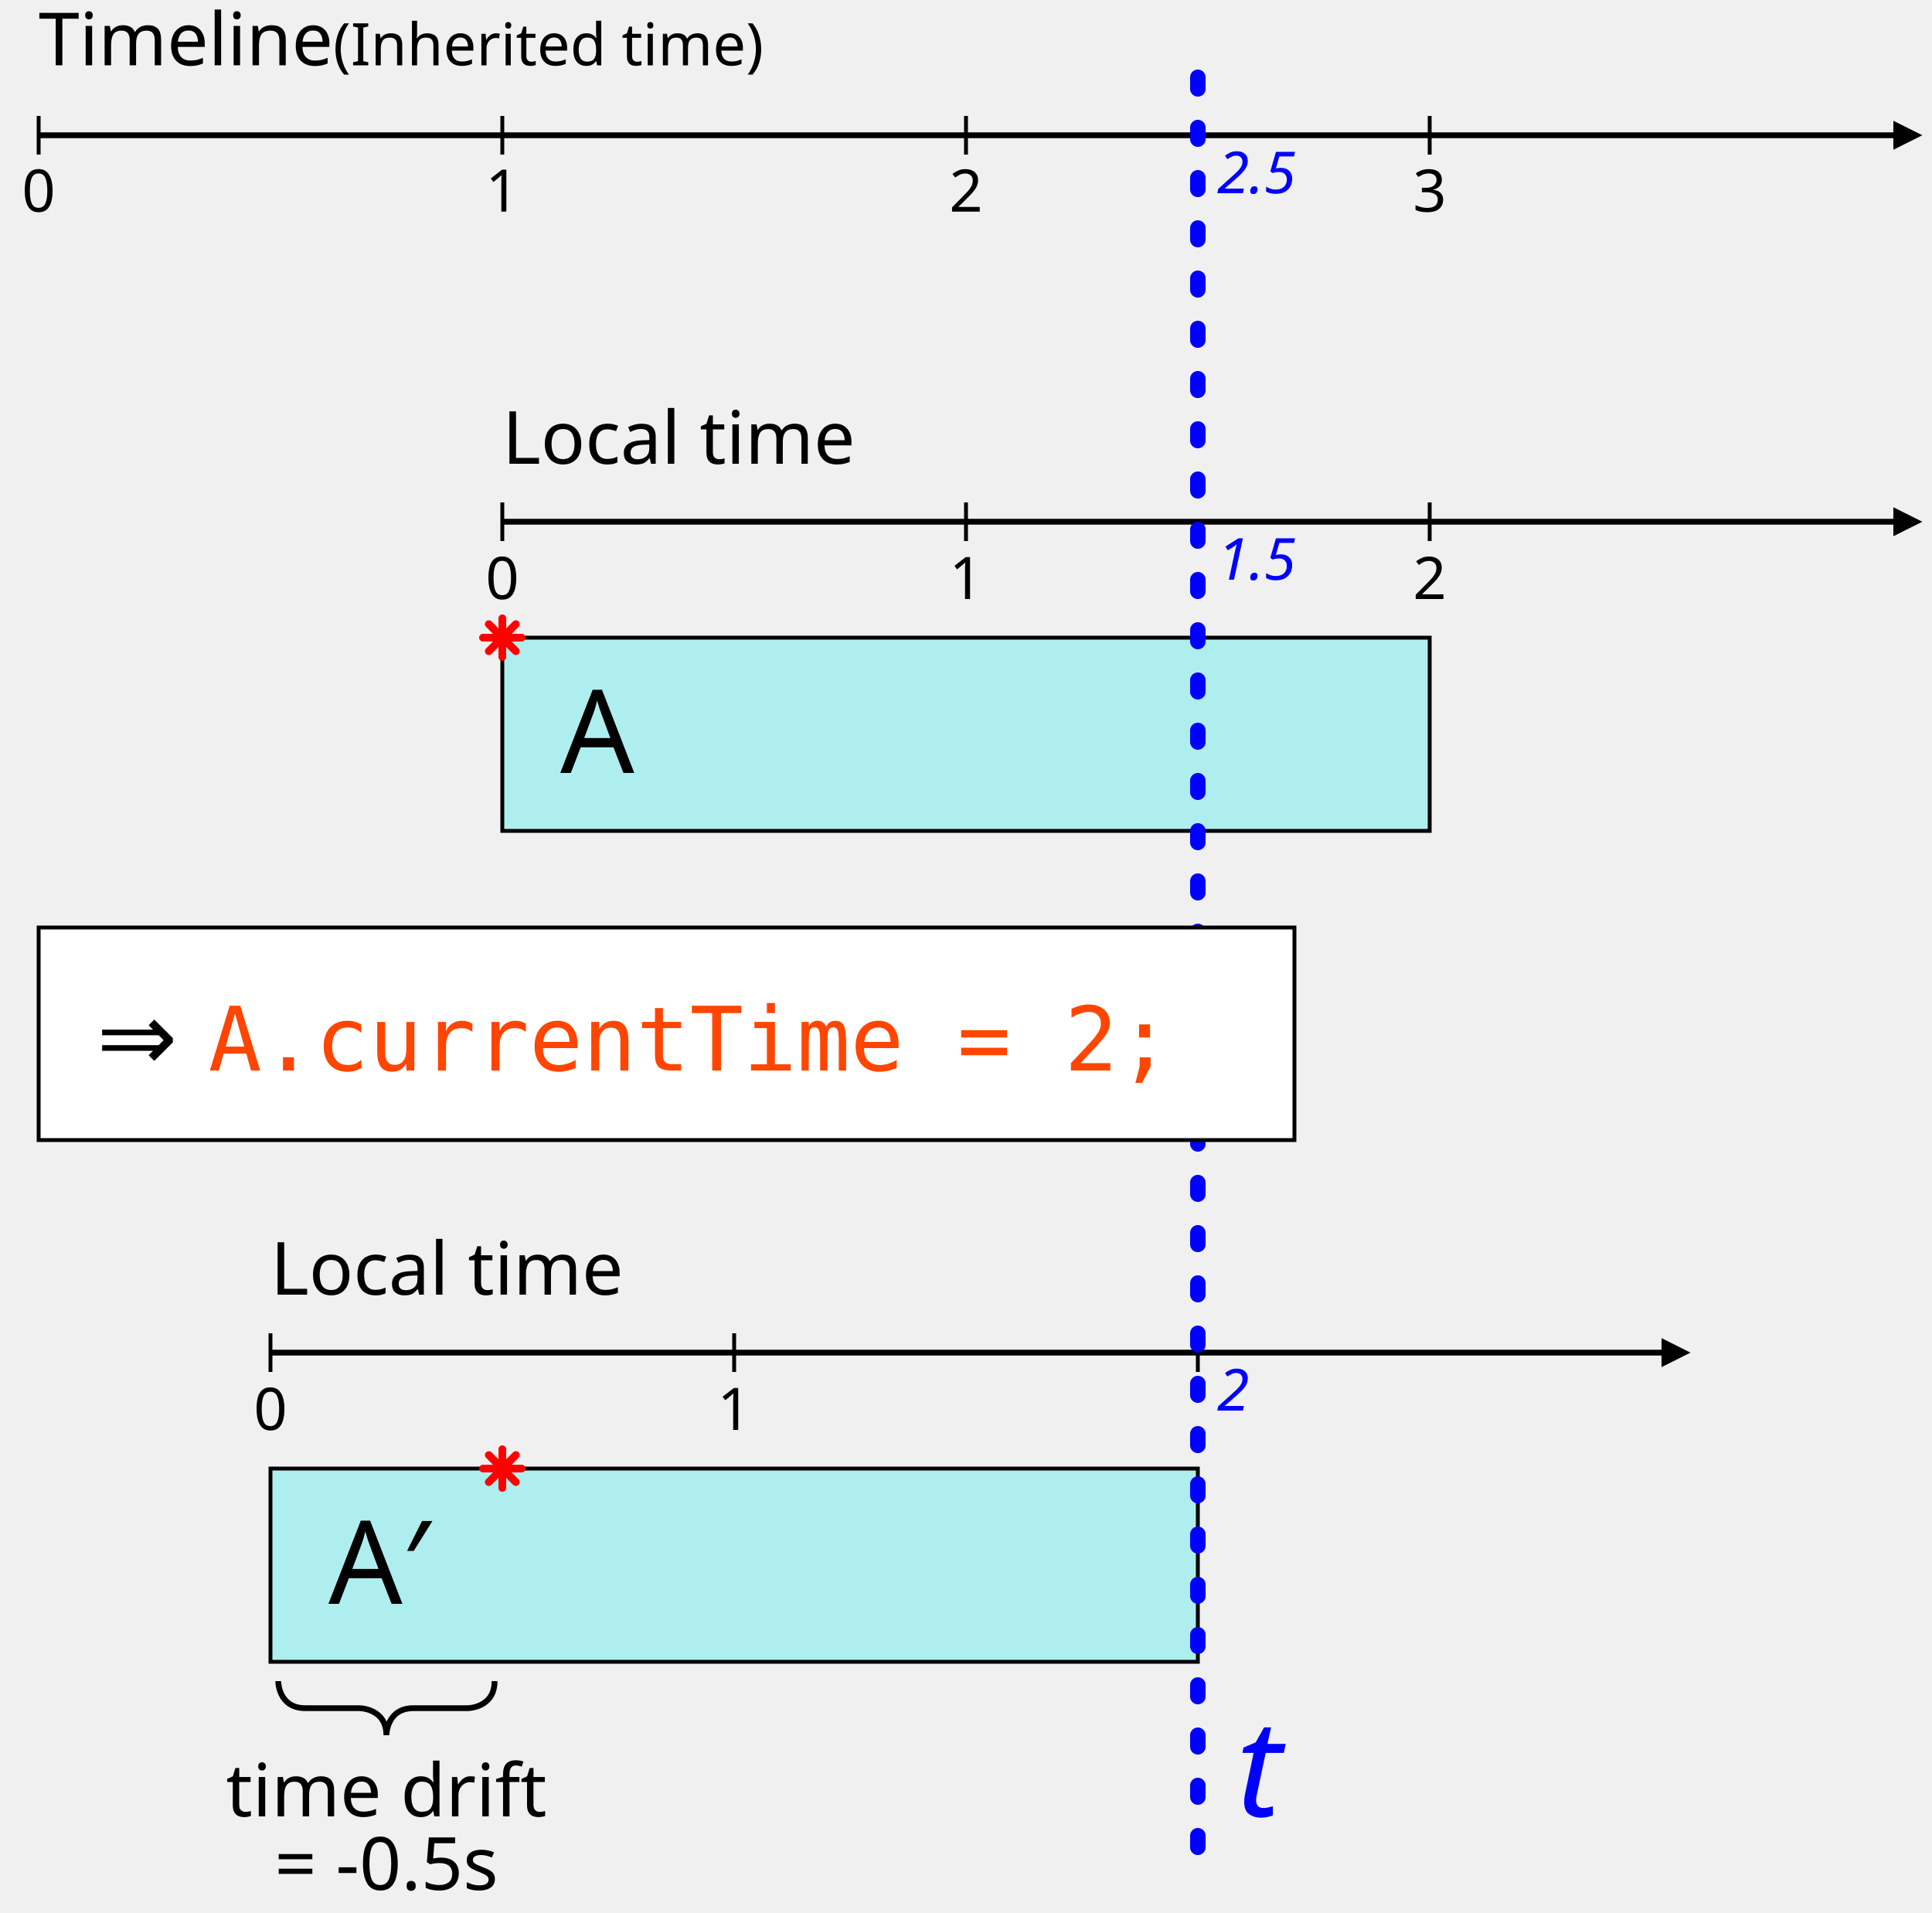
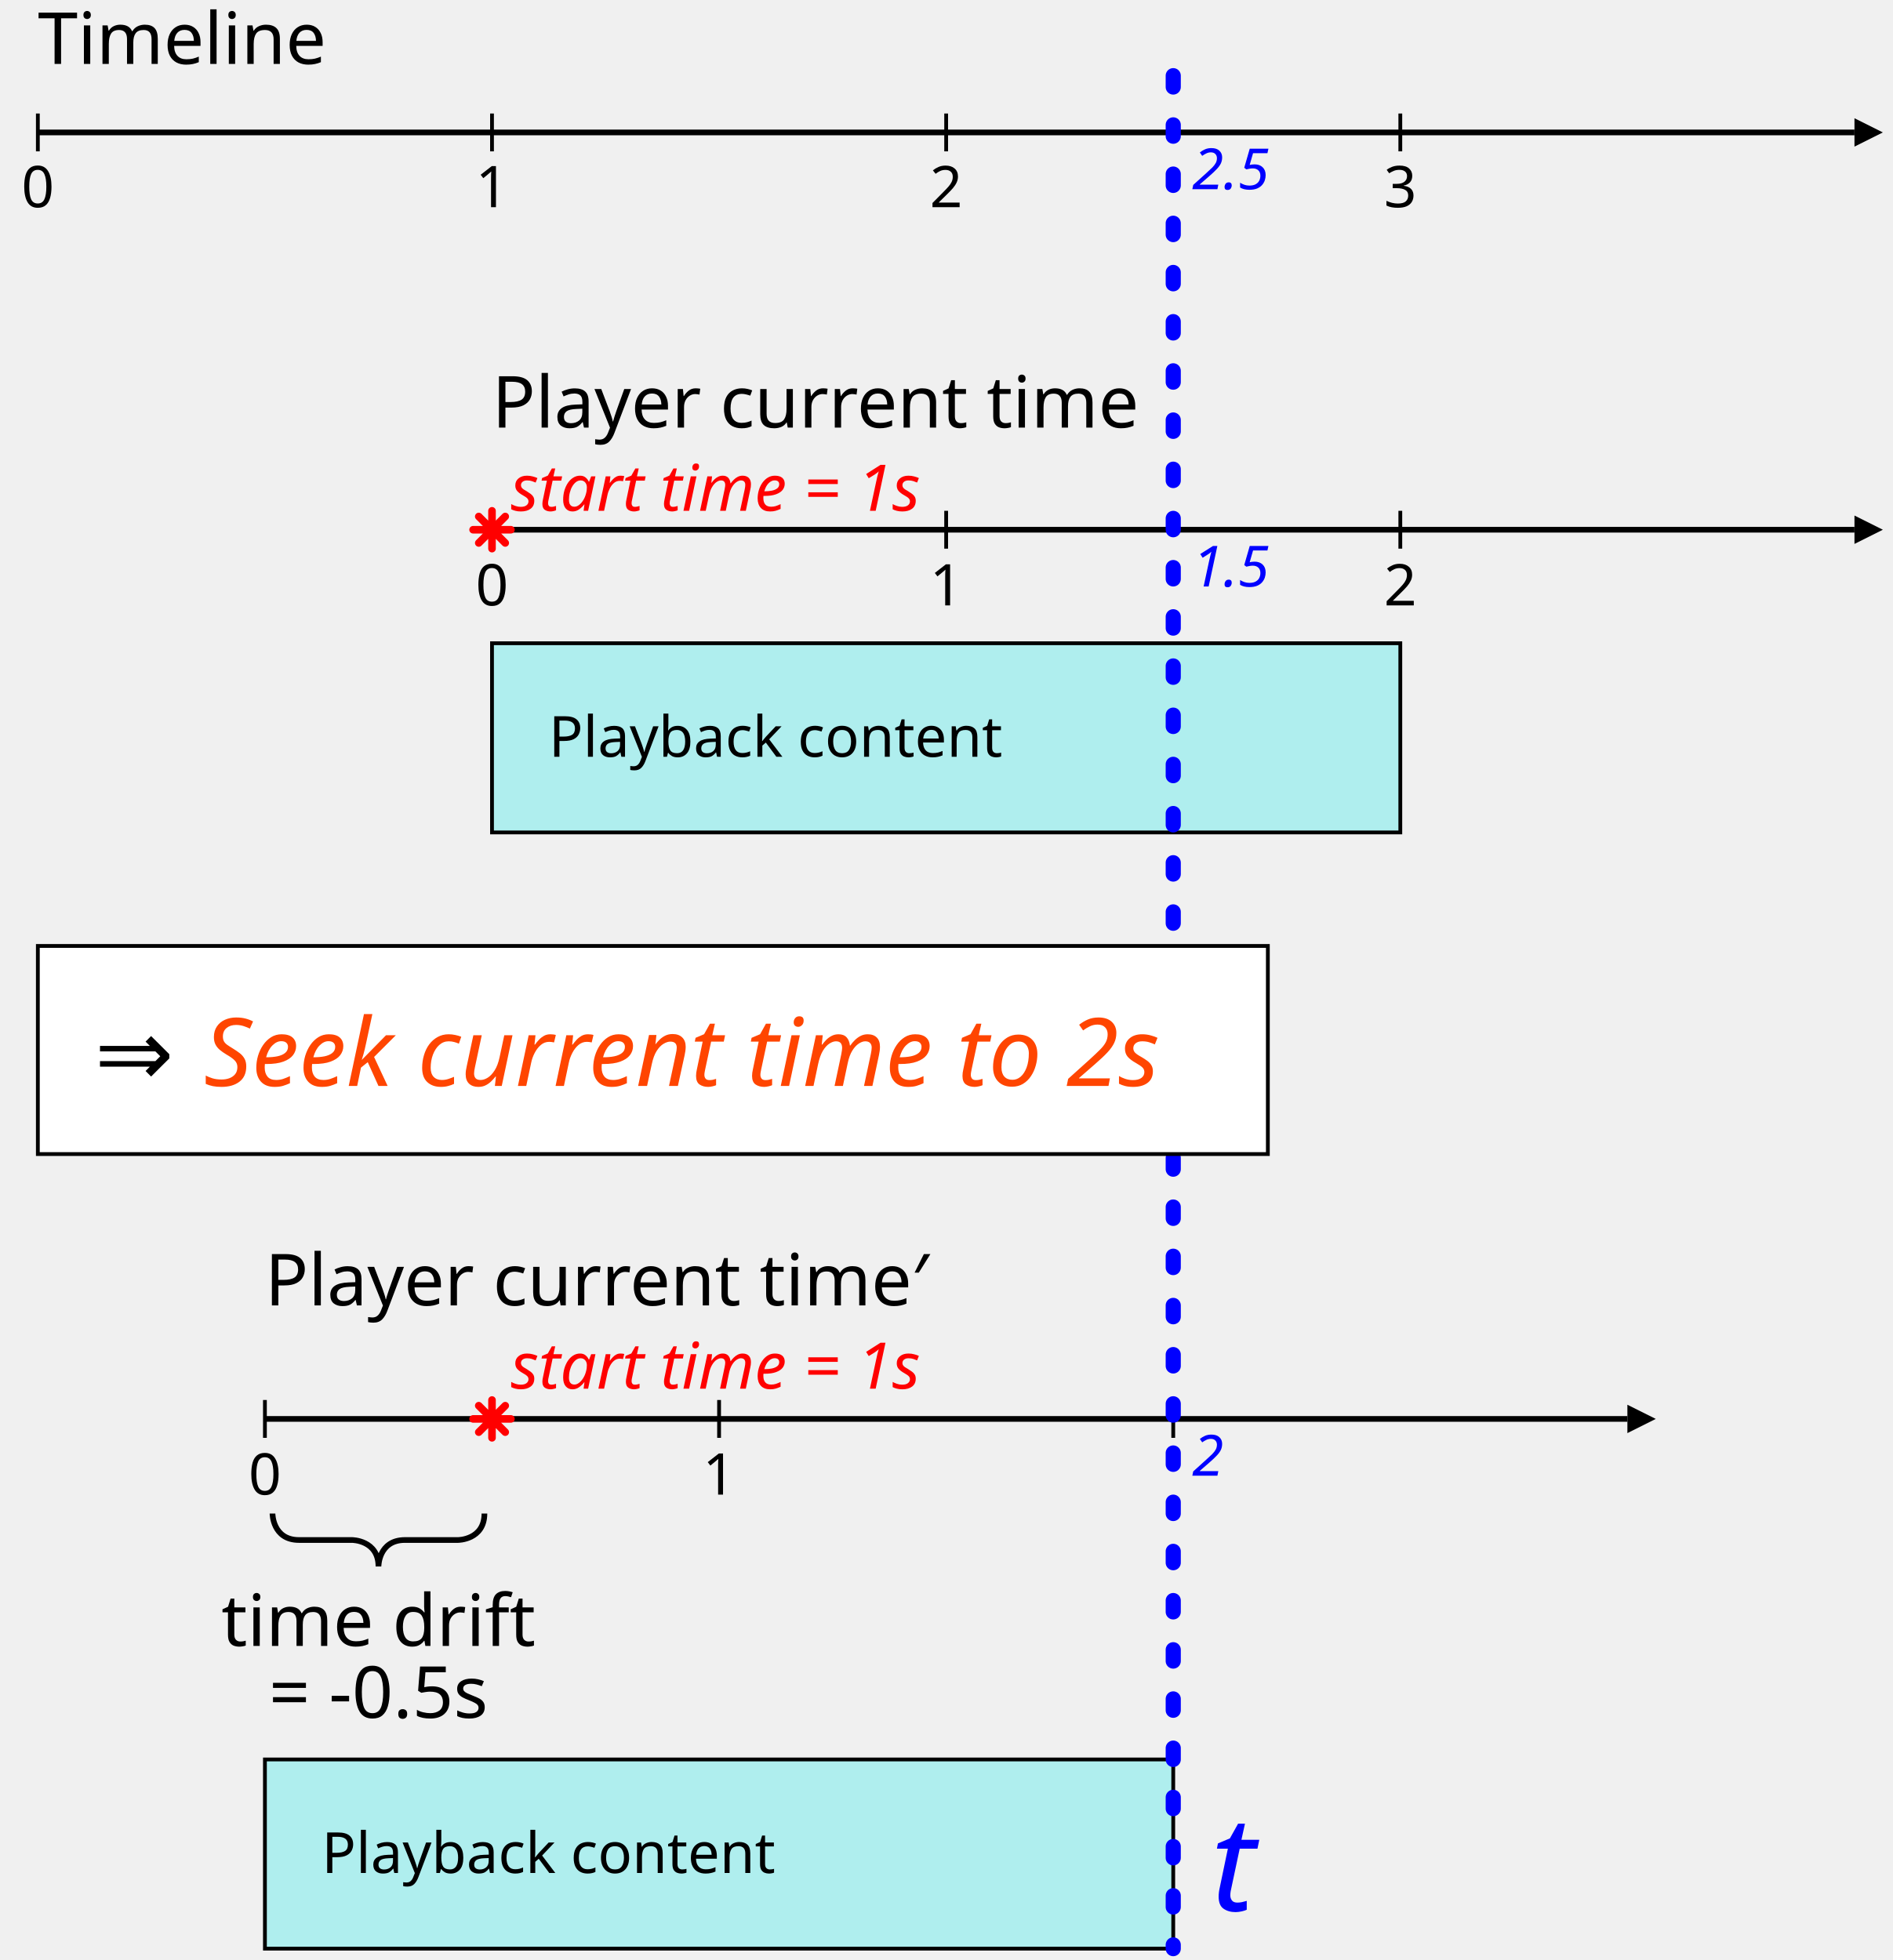
- <svg xmlns="http://www.w3.org/2000/svg" xmlns:xlink="http://www.w3.org/1999/xlink" width="100%" height="100%" viewBox="0 0 500 495">
+ <svg xmlns="http://www.w3.org/2000/svg" xmlns:xlink="http://www.w3.org/1999/xlink" width="100%" height="100%" viewBox="0 0 500 518">
  <defs>
    <style type="text/css">
    svg {
      font-size: 19px;
      font-family: sans-serif;
    }

    /*
     * Line work
     */
    .tick {
      stroke: black;
      stroke-width: 1;
      fill: none;
    }
    .arrowLine {
      stroke: black;
      stroke-width: 1.5;
      marker-end: url(#arrow);
      fill: none;
    }
    .bracket {
      stroke: black;
      stroke-width: 1.5;
      fill: none;
    }
    .activeSpan  {
      fill: paleturquoise;
      stroke: black;
    }
    .tLine {
      stroke: blue;
      stroke-width: 4;
      stroke-dasharray: 3 10;
      stroke-linecap: round;
    }
    .tLineLabel {
      fill: blue;
      font-size: 35px;
      font-style: italic;
    }
    .tLineNum {
      fill: blue;
      font-size: 15px;
      font-style: italic;
    }

    /* Text labels */
    .exampleLabel {
      font-size: 1.5em;
    }
    .tickLabel {
      font-size: 0.8em;
      text-anchor: middle;
    }
    .timeLabel {
      text-anchor: middle;
    }
    .regionLabel {
      text-anchor: middle;
    }
    .animationLabel {
      text-anchor: start;
-       font-size: 30px;
+       font-size: 15px;
    }
-     .code {
-       font-family: monospace;
+     .startTimeLabel {
+       text-anchor: start;
+       font-size: 17px;
+       font-style: italic;
+       fill: red;
+     }
+     .action {
      fill: #FF4500;
-       font-size: 23px;
+       font-size: 25px;
+       font-style: italic;
    }
    text.executionBlock {
      font-size: 25px;
    }
    </style>
    <style type="text/css">
      .blackArrowHead {
        fill: black;
        stroke: none;
      }
    </style>
    <marker id="arrow" viewBox="0 -5 10 10" orient="auto" markerWidth="5" markerHeight="5">
      <path d="M0-5l10 5l-10 5z" class="blackArrowHead" />
    </marker>
    <style type="text/css">
      .startTimeStar {
        stroke: red;
        stroke-linecap: round;
        stroke-width: 2;
        fill: none;
      }
    </style>
    <path d="M-3.5-3.5l7 7M3.5-3.5l-7 7M0-5v10M-5 0h10" class="startTimeStar" id="star" />
  </defs>
  <g transform="translate(10 15)">
-     <text y="0.1em">Timeline<tspan style="font-size: 80%"> (Inherited time)</tspan>
-     </text>
+     <text y="0.1em">Timeline</text>
    <g transform="translate(0 20)">
      <line x2="480" class="arrowLine" />
      <path d="M0-5v10m120-10v10m120-10v10m120-10v10" class="tick" />
      <g class="tickLabel">
        <text x="0" y="1.3em">0</text>
        <text x="120" y="1.3em">1</text>
        <text x="240" y="1.3em">2</text>
        <text x="360" y="1.3em">3</text>
      </g>
    </g>
  </g>
-   <g transform="translate(130 165)">
-     <rect width="240" height="50" class="activeSpan" />
-     <path d="M0-30h360" class="arrowLine" />
-     <path d="M0-35v10m120-10v10m120-10v10" class="tick" />
-     <text y="-45">Local time</text>
-     <g transform="translate(0 -10)" class="tickLabel">
+   <g transform="translate(130 140)">
+     <rect y="30" width="240" height="50" class="activeSpan" />
+     <path d="M0 0h360" class="arrowLine" />
+     <path d="M0-5v10m120-10v10m120-10v10" class="tick" />
+     <text y="-27">Player current time</text>
+     <g transform="translate(0 20)" class="tickLabel">
      <text x="0">0</text>
      <text x="120">1</text>
      <text x="240">2</text>
    </g>
    <use xlink:href="#star" />
-     <text x="15" y="35" class="animationLabel">A</text>
+     <text x="5" y="-5" class="startTimeLabel">start time = 1s</text>
+     <text x="15" y="60" class="animationLabel">Playback content</text>
  </g>
-   <g transform="translate(70 380)">
-     <rect width="240" height="50" class="activeSpan" />
-     <path d="M0-30h360" class="arrowLine" />
-     <path d="M0-35v10m120-10v10m120-10v10" class="tick" />
-     <text y="-45">Local time</text>
-     <g transform="translate(0 -10)" class="tickLabel">
+   <g transform="translate(70 375)">
+     <rect y="90" width="240" height="50" class="activeSpan" />
+     <path d="M0 0h360" class="arrowLine" />
+     <path d="M0-5v10m120-10v10m120-10v10" class="tick" />
+     <text y="-30">Player current time′</text>
+     <g transform="translate(0 20)" class="tickLabel">
      <text x="0">0</text>
      <text x="120">1</text>
    </g>
    <use x="60" xlink:href="#star" />
-     <text x="15" y="35" class="animationLabel">A′</text>
-     <path d="M2 55s0 7 7 7h14s7 0 7 7c0 0 0-7 7-7h14s7 0 7-7" class="bracket" />
-     <text x="30" y="90" class="regionLabel">time drift<tspan x="30" dy="1em">= -0.5s</tspan>
+     <text x="65" y="-8" class="startTimeLabel">start time = 1s</text>
+     <text x="15" y="120" class="animationLabel">Playback content</text>
+     <path d="M2 25s0 7 7 7h14s7 0 7 7c0 0 0-7 7-7h14s7 0 7-7" class="bracket" />
+     <text x="30" y="60" class="regionLabel">time drift<tspan x="30" dy="1em">= -0.5s</tspan>
    </text>
  </g>
  <g transform="translate(310 20)">
-     <path d="M0 0v460" class="tLine" />
-     <text x="10" y="450" class="tLineLabel">t</text>
+     <path d="M0 0v495" class="tLine" />
+     <text x="10" y="485" class="tLineLabel">t</text>
    <text x="5" y="30" class="tLineNum">2.5</text>
-     <text x="5" y="130" class="tLineNum">1.5</text>
-     <text x="5" y="345" class="tLineNum">2</text>
+     <text x="5" y="135" class="tLineNum">1.5</text>
+     <text x="5" y="370" class="tLineNum">2</text>
  </g>
-   <g transform="translate(10 240)">
+   <g transform="translate(10 250)">
    <rect width="325" height="55" fill="white" stroke="black" />
-     <text x="15" y="37" class="executionBlock">⇒ <tspan class="code">A.currentTime = 2;</tspan>
+     <text x="15" y="37" class="executionBlock">⇒ <tspan class="action">Seek current time to 2s</tspan>
    </text>
  </g>
</svg>
